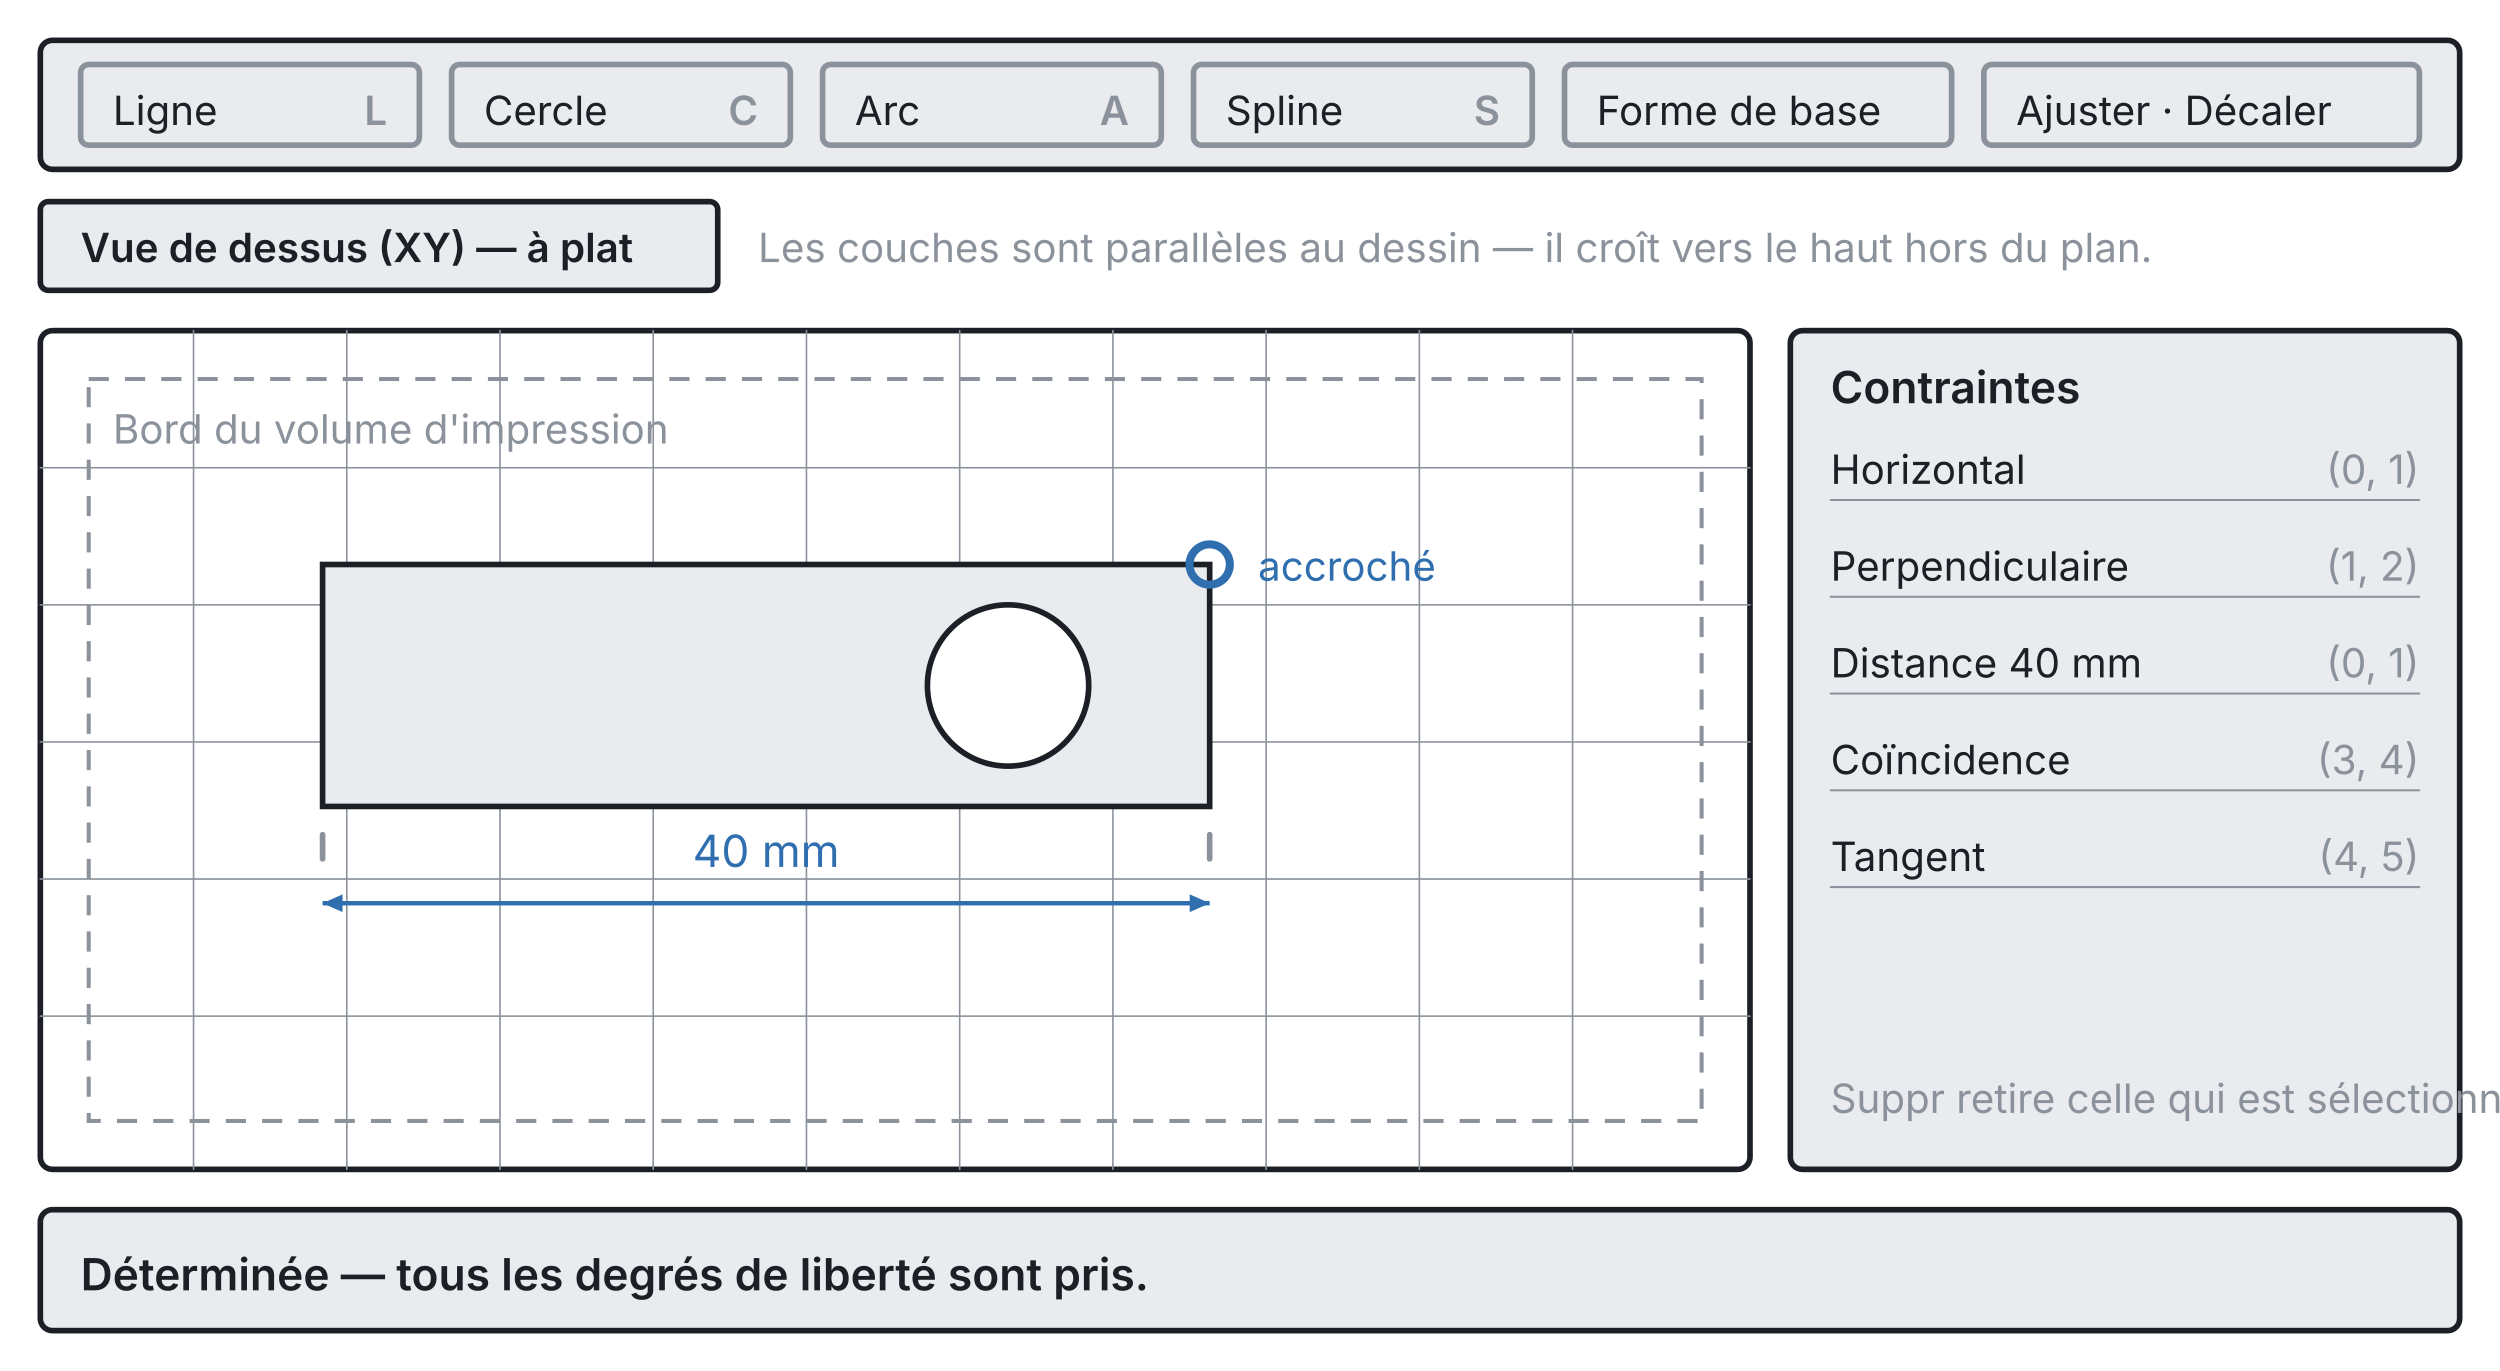
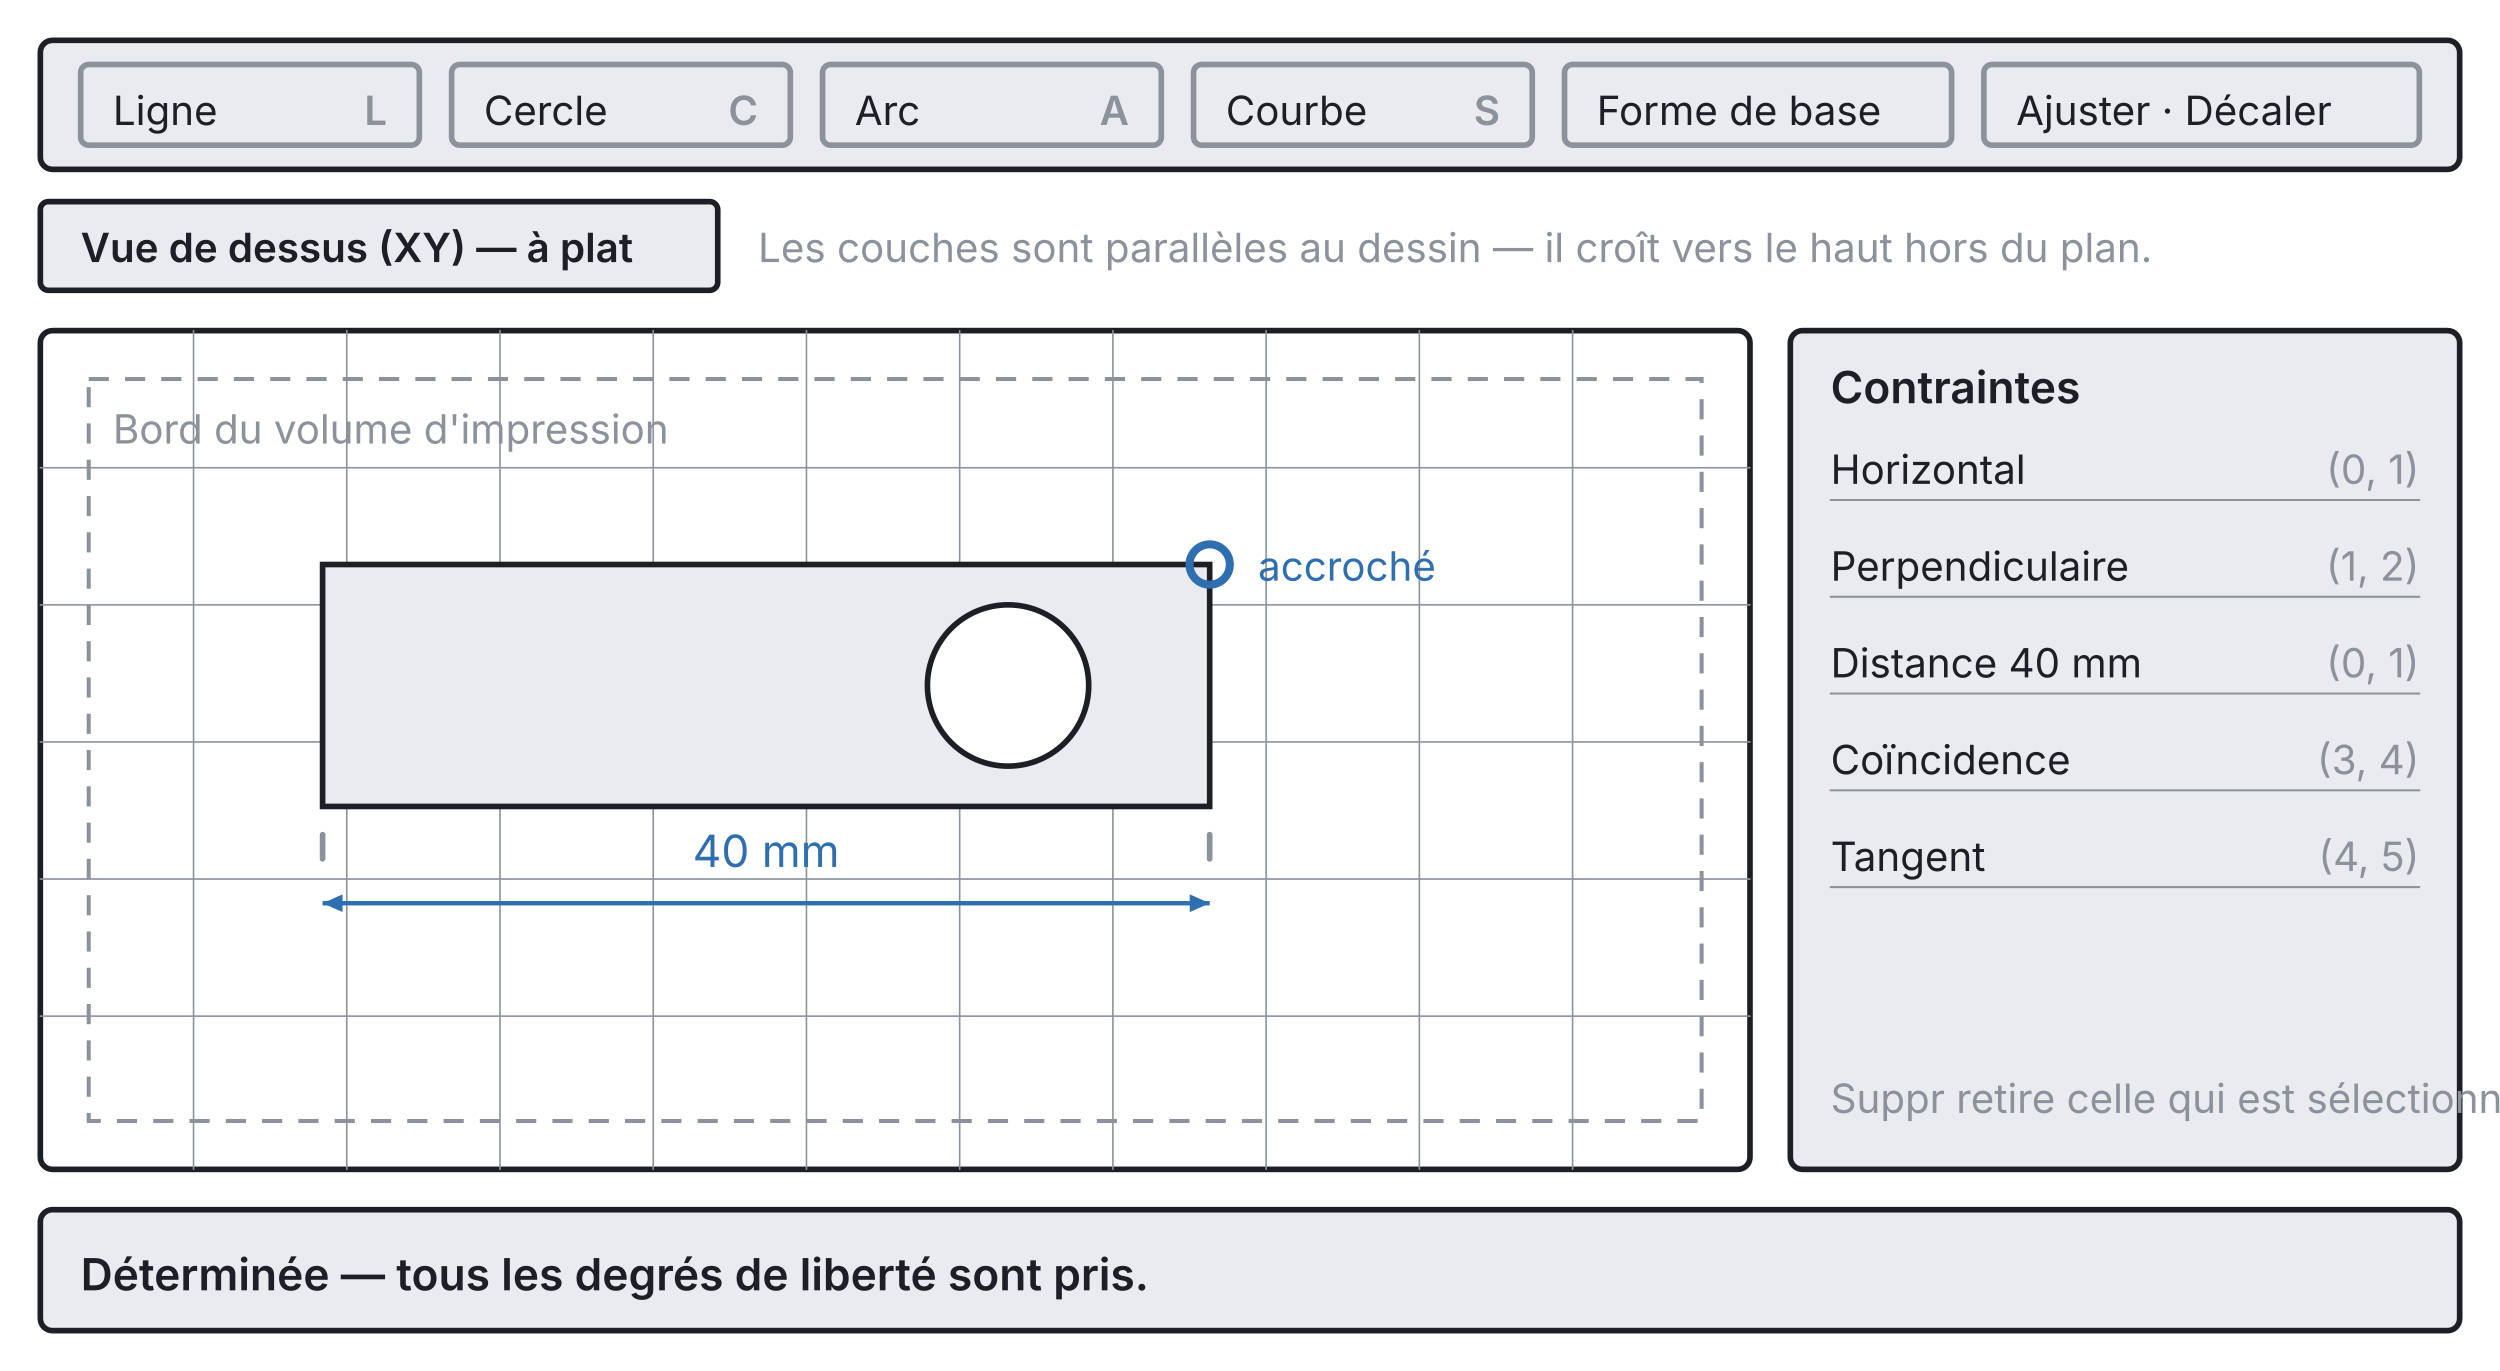
<svg xmlns="http://www.w3.org/2000/svg" viewBox="0 0 620 340" width="620" height="340">
  <defs>
    <marker id="arrow2f6fb0" viewBox="0 0 10 10" refX="9" refY="5" markerWidth="5" markerHeight="5" orient="auto-start-reverse">
      <path d="M 0 1 L 9 5 L 0 9 z" fill="#2f6fb0" />
    </marker>
  </defs>
  <rect x="0" y="0" width="620" height="340" fill="#ffffff" />
  <rect x="10" y="10" width="600" height="32" rx="3" fill="#e9ebee" stroke="#1c2026" stroke-width="1.4" />
  <rect x="20" y="16" width="84" height="20" rx="2" fill="none" stroke="#8b929b" stroke-width="1.4" />
  <text x="28" y="31" fill="#1c2026" font-size="10" font-family="system-ui, -apple-system, Segoe UI, sans-serif" text-anchor="start">Ligne</text>
  <text x="96" y="31" fill="#8b929b" font-size="10" font-family="system-ui, -apple-system, Segoe UI, sans-serif" text-anchor="end" font-weight="600">L</text>
  <rect x="112" y="16" width="84" height="20" rx="2" fill="none" stroke="#8b929b" stroke-width="1.4" />
  <text x="120" y="31" fill="#1c2026" font-size="10" font-family="system-ui, -apple-system, Segoe UI, sans-serif" text-anchor="start">Cercle</text>
  <text x="188" y="31" fill="#8b929b" font-size="10" font-family="system-ui, -apple-system, Segoe UI, sans-serif" text-anchor="end" font-weight="600">C</text>
  <rect x="204" y="16" width="84" height="20" rx="2" fill="none" stroke="#8b929b" stroke-width="1.4" />
  <text x="212" y="31" fill="#1c2026" font-size="10" font-family="system-ui, -apple-system, Segoe UI, sans-serif" text-anchor="start">Arc</text>
  <text x="280" y="31" fill="#8b929b" font-size="10" font-family="system-ui, -apple-system, Segoe UI, sans-serif" text-anchor="end" font-weight="600">A</text>
  <rect x="296" y="16" width="84" height="20" rx="2" fill="none" stroke="#8b929b" stroke-width="1.4" />
-   <text x="304" y="31" fill="#1c2026" font-size="10" font-family="system-ui, -apple-system, Segoe UI, sans-serif" text-anchor="start">Spline</text>
+   <text x="304" y="31" fill="#1c2026" font-size="10" font-family="system-ui, -apple-system, Segoe UI, sans-serif" text-anchor="start">Courbe</text>
  <text x="372" y="31" fill="#8b929b" font-size="10" font-family="system-ui, -apple-system, Segoe UI, sans-serif" text-anchor="end" font-weight="600">S</text>
  <rect x="388" y="16" width="96" height="20" rx="2" fill="none" stroke="#8b929b" stroke-width="1.4" />
  <text x="396" y="31" fill="#1c2026" font-size="10" font-family="system-ui, -apple-system, Segoe UI, sans-serif" text-anchor="start">Forme de base</text>
  <rect x="492" y="16" width="108" height="20" rx="2" fill="none" stroke="#8b929b" stroke-width="1.4" />
  <text x="500" y="31" fill="#1c2026" font-size="10" font-family="system-ui, -apple-system, Segoe UI, sans-serif" text-anchor="start">Ajuster · Décaler</text>
  <rect x="10" y="50" width="168" height="22" rx="2" fill="#e9ebee" stroke="#1c2026" stroke-width="1.4" />
  <text x="20" y="65" fill="#1c2026" font-size="10" font-family="system-ui, -apple-system, Segoe UI, sans-serif" text-anchor="start" font-weight="600">Vue de dessus (XY) — à plat</text>
  <text x="188" y="65" fill="#8b929b" font-size="10" font-family="system-ui, -apple-system, Segoe UI, sans-serif" text-anchor="start">Les couches sont parallèles au dessin — il croît vers le haut hors du plan.</text>
  <rect x="10" y="82" width="424" height="208" rx="3" fill="#ffffff" stroke="#1c2026" stroke-width="1.4" />
  <line x1="48" y1="82" x2="48" y2="290" stroke="#8b929b" stroke-width="0.4" stroke-linecap="round" />
  <line x1="86" y1="82" x2="86" y2="290" stroke="#8b929b" stroke-width="0.4" stroke-linecap="round" />
  <line x1="124" y1="82" x2="124" y2="290" stroke="#8b929b" stroke-width="0.4" stroke-linecap="round" />
  <line x1="162" y1="82" x2="162" y2="290" stroke="#8b929b" stroke-width="0.4" stroke-linecap="round" />
  <line x1="200" y1="82" x2="200" y2="290" stroke="#8b929b" stroke-width="0.4" stroke-linecap="round" />
  <line x1="238" y1="82" x2="238" y2="290" stroke="#8b929b" stroke-width="0.4" stroke-linecap="round" />
  <line x1="276" y1="82" x2="276" y2="290" stroke="#8b929b" stroke-width="0.4" stroke-linecap="round" />
  <line x1="314" y1="82" x2="314" y2="290" stroke="#8b929b" stroke-width="0.4" stroke-linecap="round" />
  <line x1="352" y1="82" x2="352" y2="290" stroke="#8b929b" stroke-width="0.4" stroke-linecap="round" />
  <line x1="390" y1="82" x2="390" y2="290" stroke="#8b929b" stroke-width="0.4" stroke-linecap="round" />
  <line x1="10" y1="116" x2="434" y2="116" stroke="#8b929b" stroke-width="0.4" stroke-linecap="round" />
  <line x1="10" y1="150" x2="434" y2="150" stroke="#8b929b" stroke-width="0.4" stroke-linecap="round" />
  <line x1="10" y1="184" x2="434" y2="184" stroke="#8b929b" stroke-width="0.4" stroke-linecap="round" />
  <line x1="10" y1="218" x2="434" y2="218" stroke="#8b929b" stroke-width="0.4" stroke-linecap="round" />
  <line x1="10" y1="252" x2="434" y2="252" stroke="#8b929b" stroke-width="0.4" stroke-linecap="round" />
  <rect x="22" y="94" width="400" height="184" rx="0" fill="none" stroke="#8b929b" stroke-width="1" stroke-dasharray="5 4" />
  <text x="28" y="110" fill="#8b929b" font-size="10" font-family="system-ui, -apple-system, Segoe UI, sans-serif" text-anchor="start">Bord du volume d'impression</text>
  <polygon points="80,140 300,140 300,200 80,200" fill="#e9ebee" stroke="#1c2026" stroke-width="1.4" />
  <circle cx="250" cy="170" r="20" fill="#ffffff" stroke="#1c2026" stroke-width="1.4" />
  <line x1="80" y1="207" x2="80" y2="213" stroke="#8b929b" stroke-width="1.4" stroke-linecap="round" />
  <line x1="300" y1="207" x2="300" y2="213" stroke="#8b929b" stroke-width="1.4" stroke-linecap="round" />
  <line x1="80" y1="224" x2="300" y2="224" stroke="#2f6fb0" stroke-width="1.1" marker-start="url(#arrow2f6fb0)" marker-end="url(#arrow2f6fb0)" />
  <text x="190" y="215" fill="#2f6fb0" font-size="11" font-family="system-ui, -apple-system, Segoe UI, sans-serif" text-anchor="middle">40 mm</text>
  <text x="312" y="144" fill="#2f6fb0" font-size="10" font-family="system-ui, -apple-system, Segoe UI, sans-serif" text-anchor="start">accroché</text>
  <circle cx="300" cy="140" r="5" fill="none" stroke="#2f6fb0" stroke-width="2" />
  <rect x="444" y="82" width="166" height="208" rx="3" fill="#e9ebee" stroke="#1c2026" stroke-width="1.4" />
  <text x="454" y="100" fill="#1c2026" font-size="11" font-family="system-ui, -apple-system, Segoe UI, sans-serif" text-anchor="start" font-weight="600">Contraintes</text>
  <line x1="454" y1="124" x2="600" y2="124" stroke="#8b929b" stroke-width="0.5" stroke-linecap="round" />
  <text x="454" y="120" fill="#1c2026" font-size="10" font-family="system-ui, -apple-system, Segoe UI, sans-serif" text-anchor="start">Horizontal</text>
  <text x="600" y="120" fill="#8b929b" font-size="10" font-family="system-ui, -apple-system, Segoe UI, sans-serif" text-anchor="end">(0, 1)</text>
  <line x1="454" y1="148" x2="600" y2="148" stroke="#8b929b" stroke-width="0.5" stroke-linecap="round" />
  <text x="454" y="144" fill="#1c2026" font-size="10" font-family="system-ui, -apple-system, Segoe UI, sans-serif" text-anchor="start">Perpendiculaire</text>
  <text x="600" y="144" fill="#8b929b" font-size="10" font-family="system-ui, -apple-system, Segoe UI, sans-serif" text-anchor="end">(1, 2)</text>
  <line x1="454" y1="172" x2="600" y2="172" stroke="#8b929b" stroke-width="0.5" stroke-linecap="round" />
  <text x="454" y="168" fill="#1c2026" font-size="10" font-family="system-ui, -apple-system, Segoe UI, sans-serif" text-anchor="start">Distance 40 mm</text>
  <text x="600" y="168" fill="#8b929b" font-size="10" font-family="system-ui, -apple-system, Segoe UI, sans-serif" text-anchor="end">(0, 1)</text>
  <line x1="454" y1="196" x2="600" y2="196" stroke="#8b929b" stroke-width="0.5" stroke-linecap="round" />
  <text x="454" y="192" fill="#1c2026" font-size="10" font-family="system-ui, -apple-system, Segoe UI, sans-serif" text-anchor="start">Coïncidence</text>
  <text x="600" y="192" fill="#8b929b" font-size="10" font-family="system-ui, -apple-system, Segoe UI, sans-serif" text-anchor="end">(3, 4)</text>
  <line x1="454" y1="220" x2="600" y2="220" stroke="#8b929b" stroke-width="0.5" stroke-linecap="round" />
  <text x="454" y="216" fill="#1c2026" font-size="10" font-family="system-ui, -apple-system, Segoe UI, sans-serif" text-anchor="start">Tangent</text>
  <text x="600" y="216" fill="#8b929b" font-size="10" font-family="system-ui, -apple-system, Segoe UI, sans-serif" text-anchor="end">(4, 5)</text>
  <text x="454" y="276" fill="#8b929b" font-size="10" font-family="system-ui, -apple-system, Segoe UI, sans-serif" text-anchor="start">Suppr retire celle qui est sélectionnée.</text>
  <rect x="10" y="300" width="600" height="30" rx="3" fill="#e9ebee" stroke="#1c2026" stroke-width="1.4" />
  <text x="20" y="320" fill="#1c2026" font-size="11" font-family="system-ui, -apple-system, Segoe UI, sans-serif" text-anchor="start" font-weight="600">Déterminée — tous les degrés de liberté sont pris.</text>
</svg>
